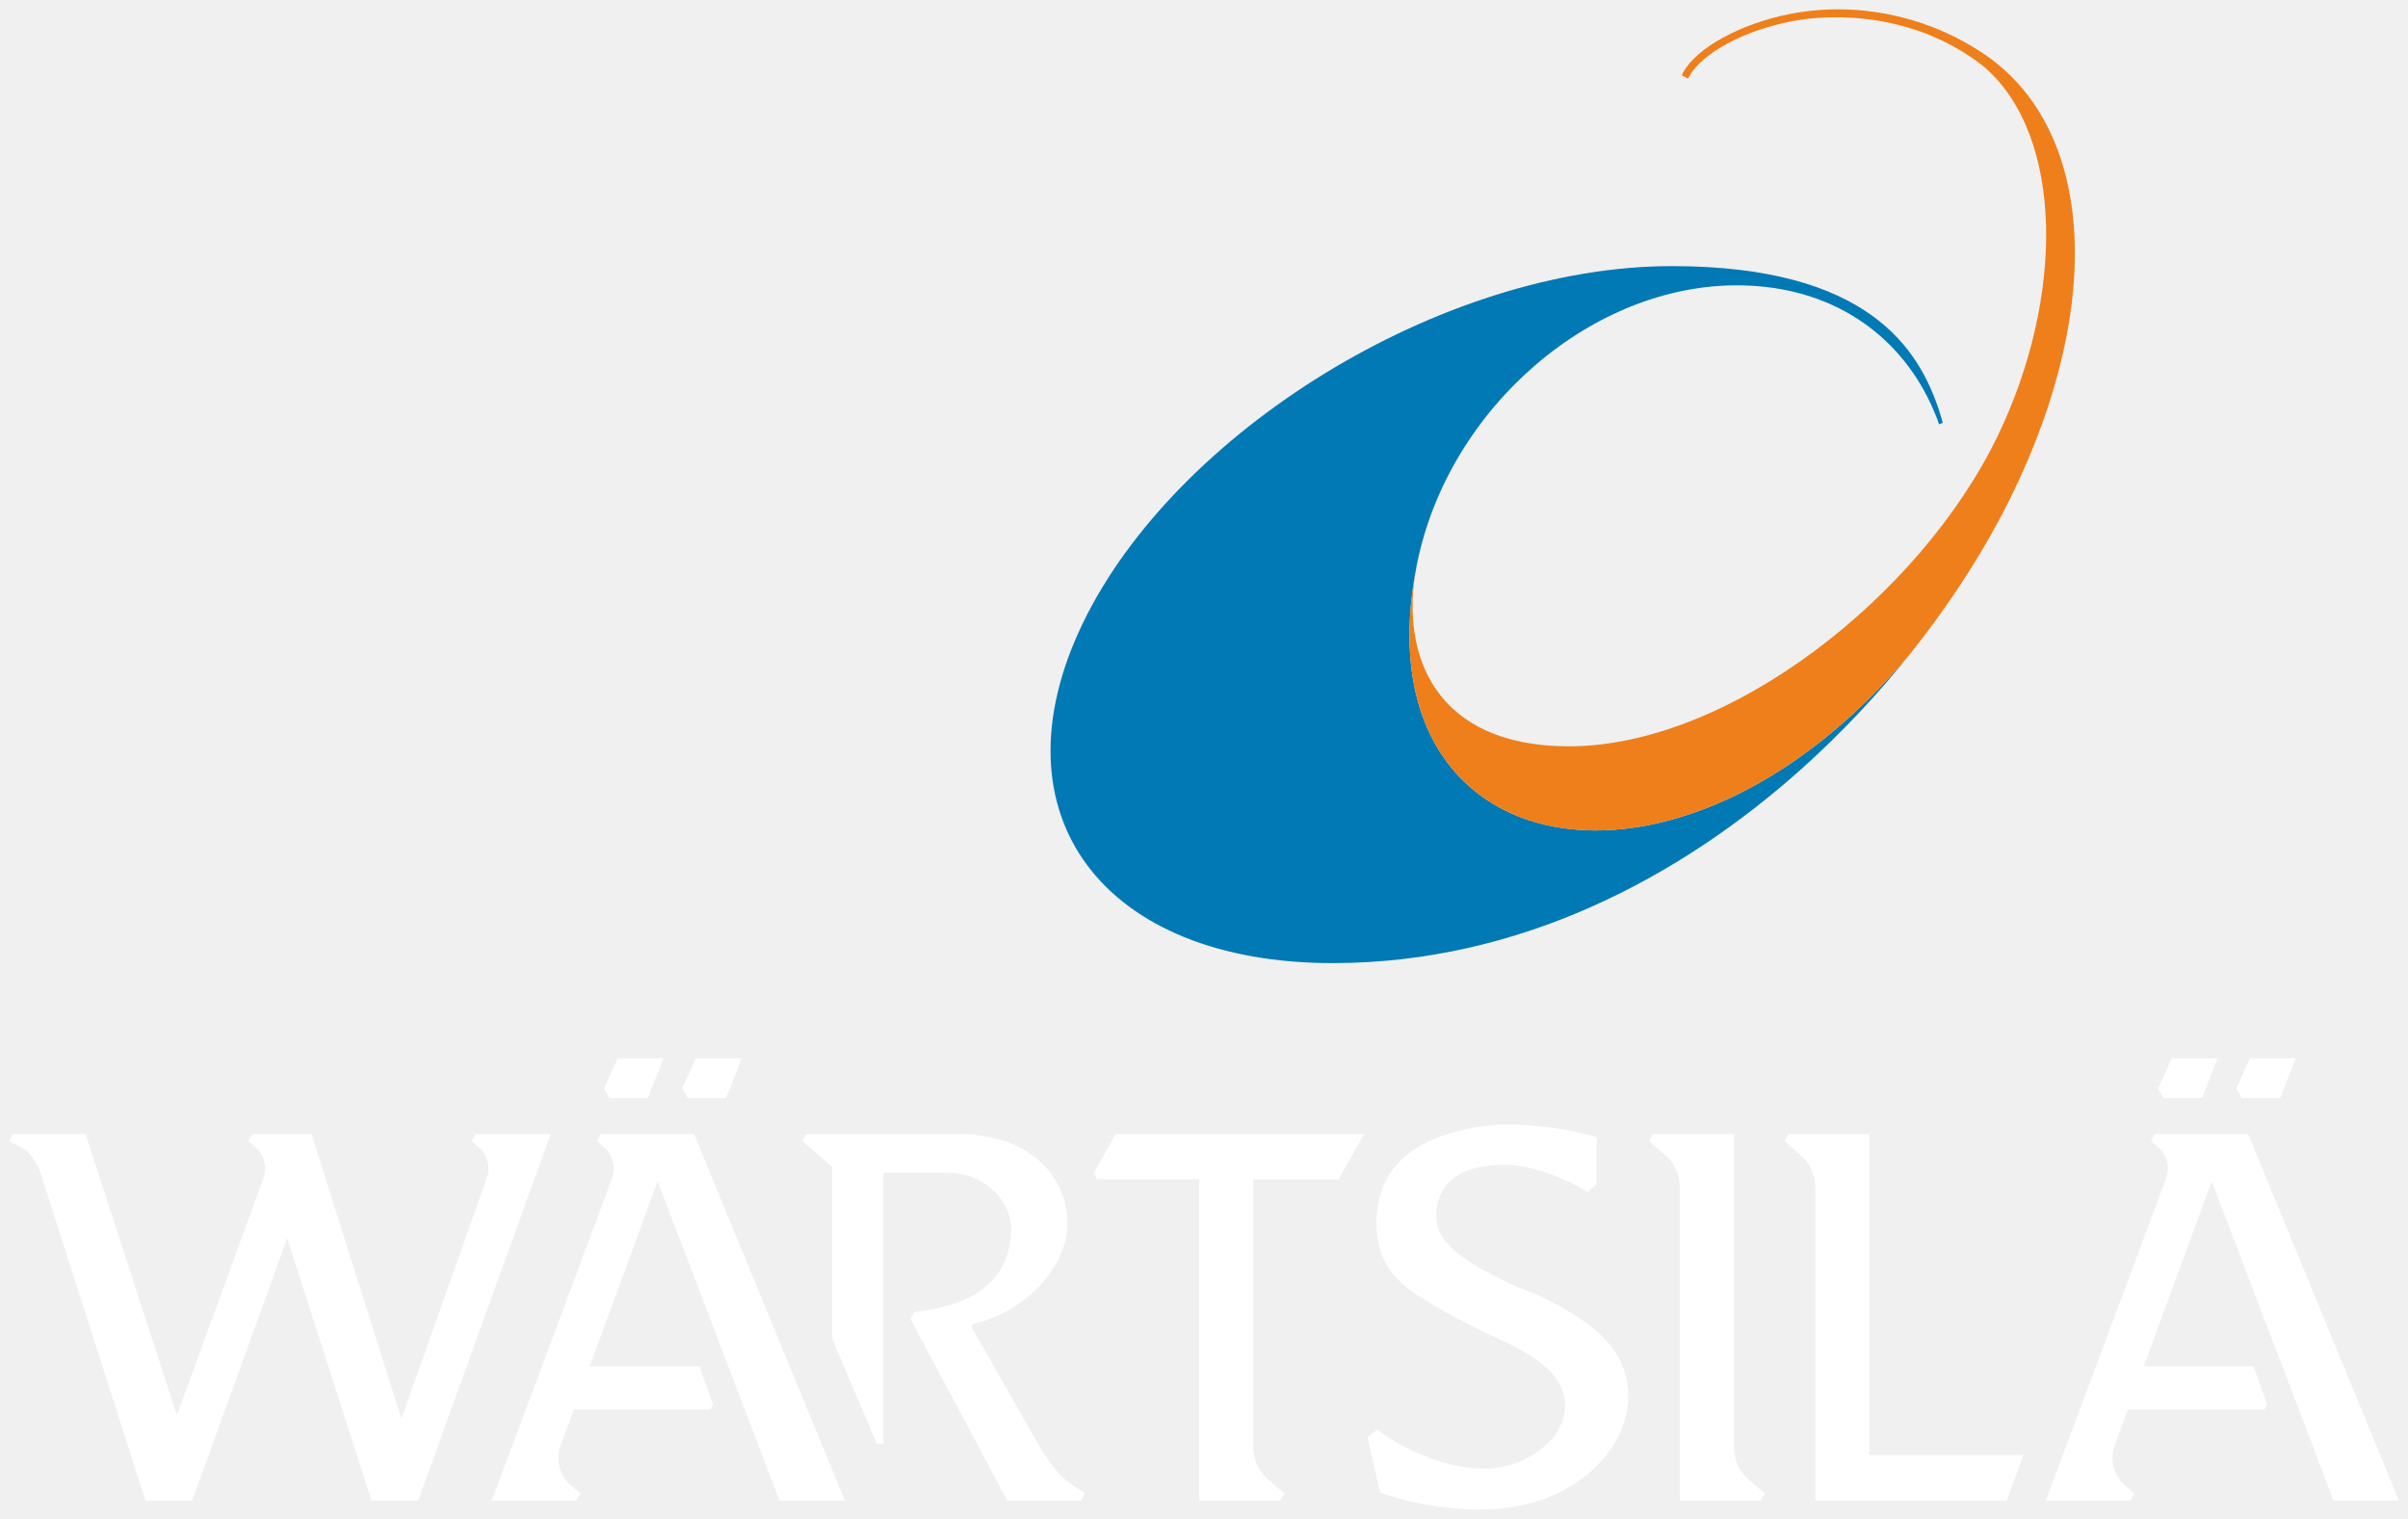
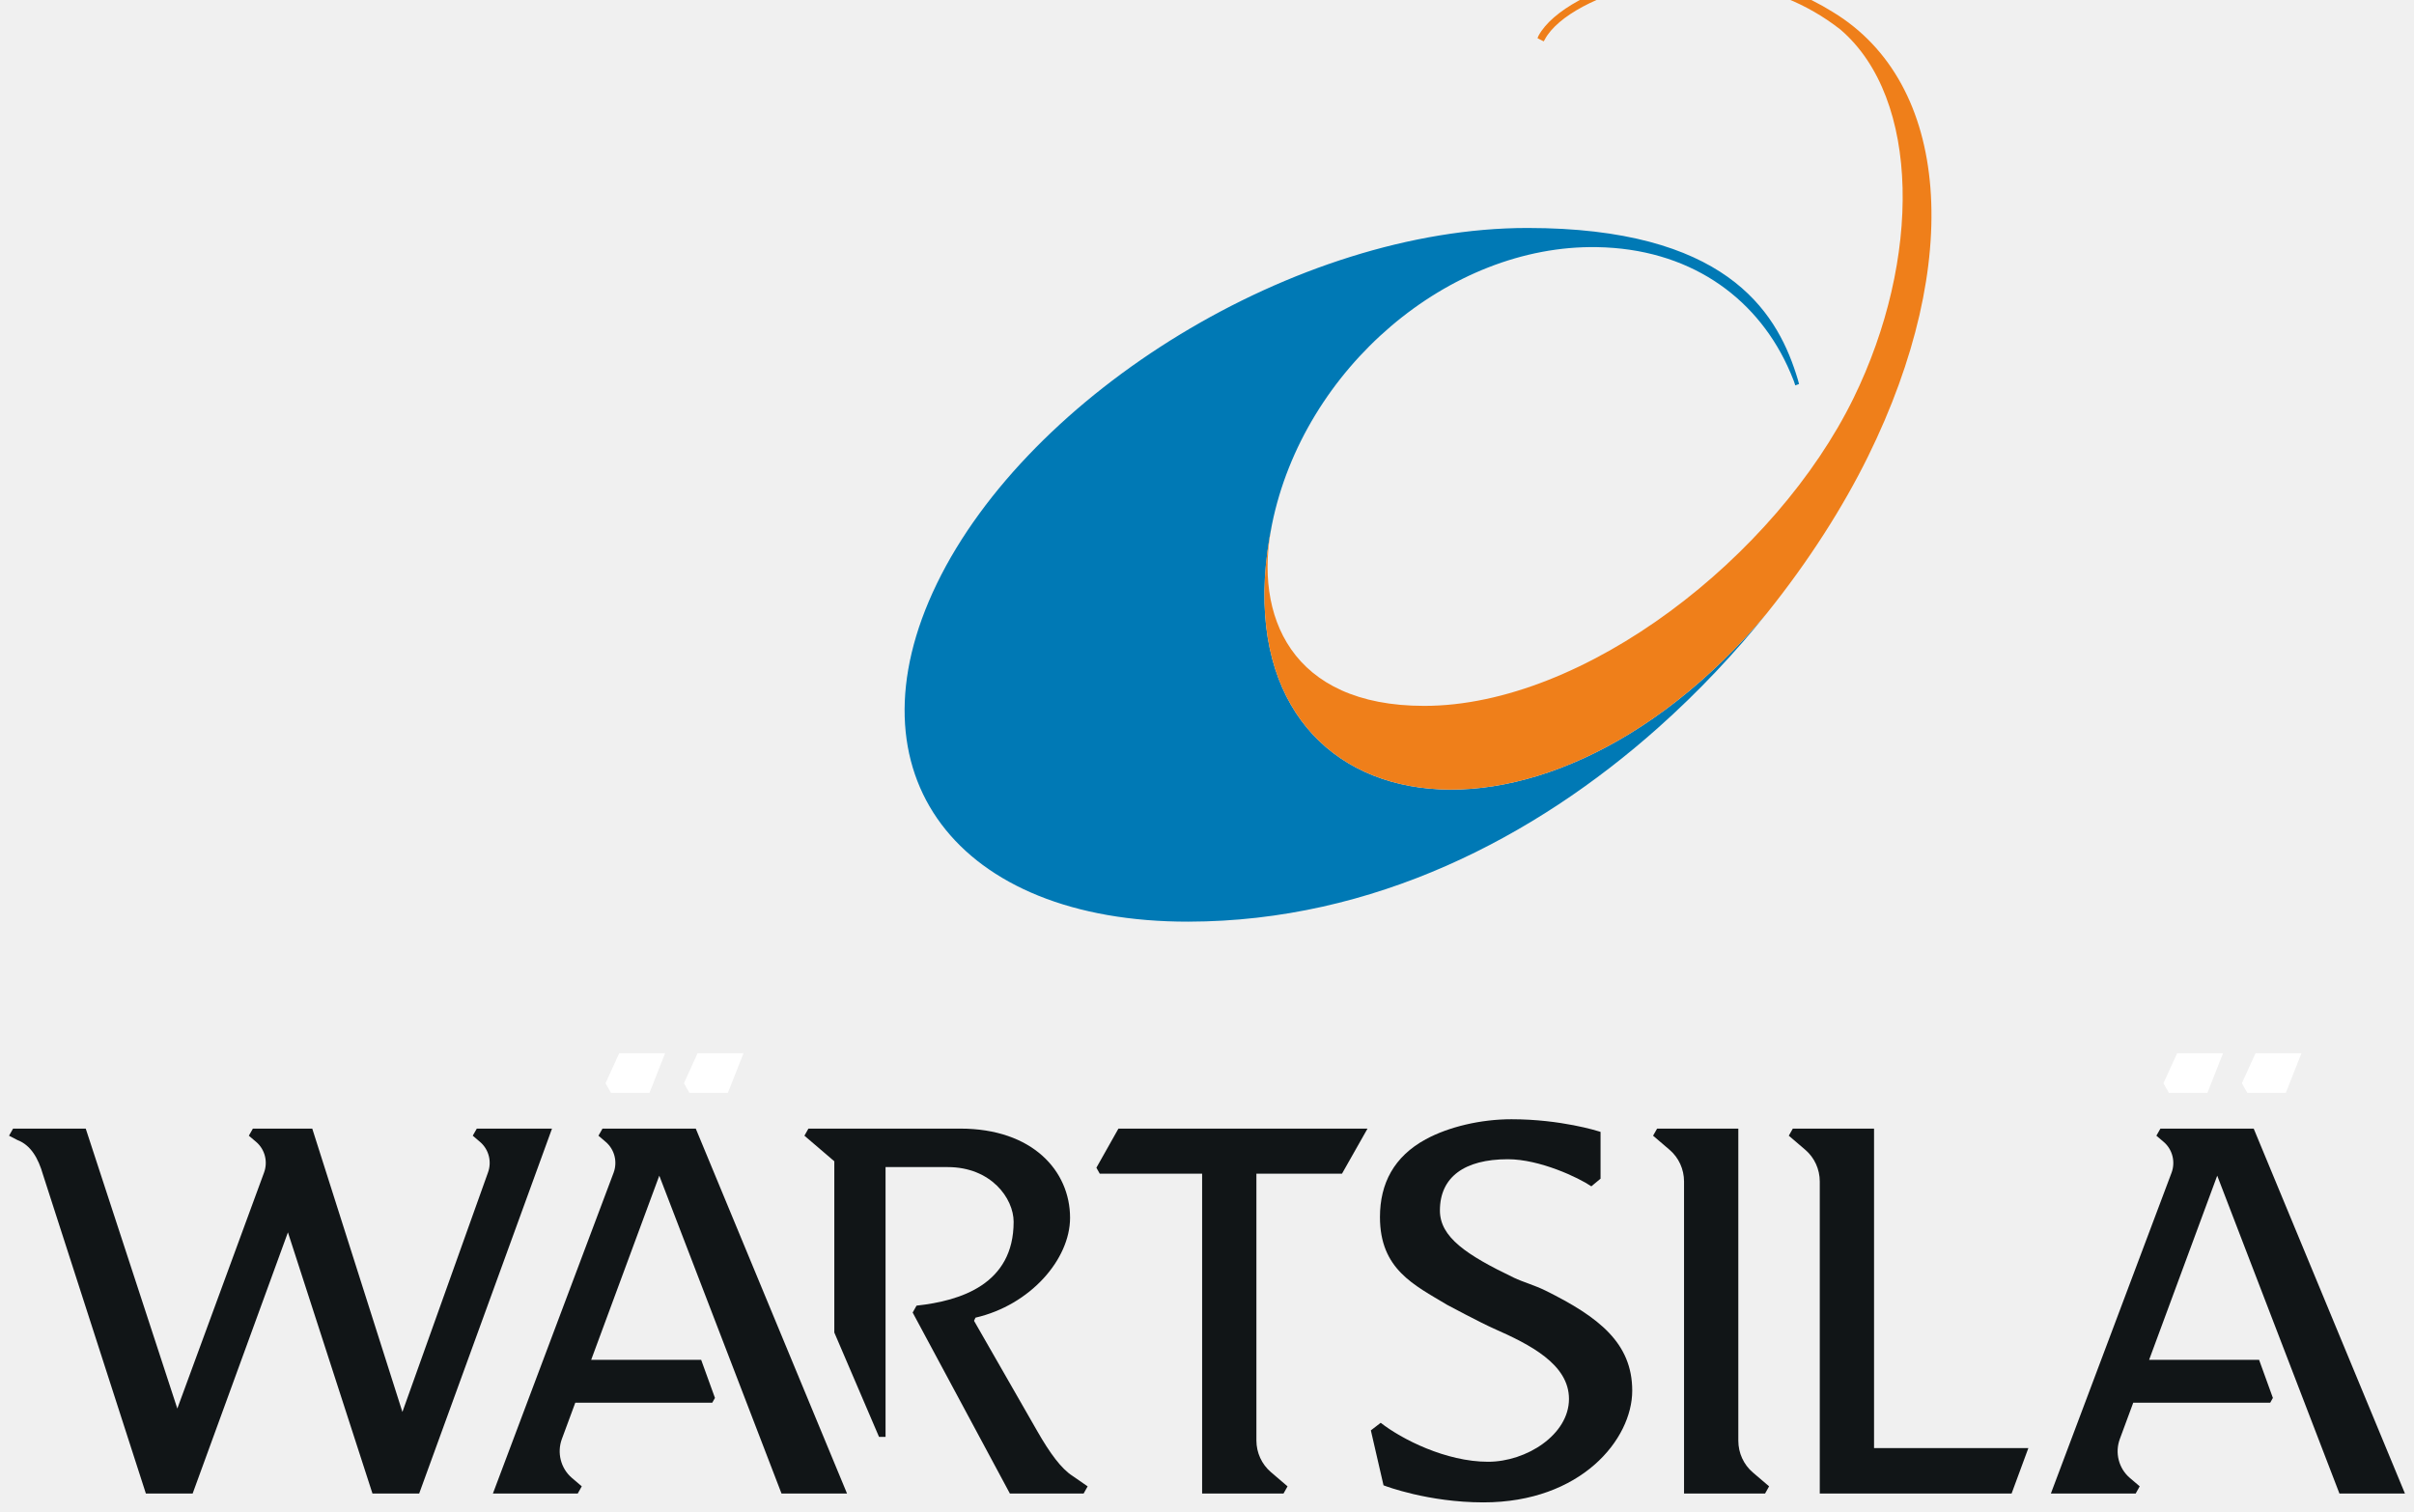
- <svg xmlns="http://www.w3.org/2000/svg" width="65" height="41" viewBox="0 0 65 41" fill="none">
-   <path fill-rule="evenodd" clip-rule="evenodd" d="M47.002 7.703C49.448 7.745 51.242 9.012 52.127 10.92C52.187 11.05 52.248 11.197 52.301 11.333C52.315 11.371 52.328 11.418 52.34 11.453L52.441 11.414C52.427 11.35 52.395 11.244 52.36 11.135C51.807 9.405 50.42 7.183 45.129 7.183C38.903 7.183 31.715 11.668 29.226 16.828C26.74 21.989 29.772 26.008 36.002 25.997C40.986 25.989 45.323 23.716 48.638 20.747C49.74 19.759 50.729 18.695 51.591 17.612C45.339 25.143 36.604 23.42 38.248 15.23C39.099 10.992 43.018 7.633 47.002 7.703Z" fill="#0079B5" />
-   <path fill-rule="evenodd" clip-rule="evenodd" d="M53.352 1.326C51.909 0.417 50.081 0.032 48.318 0.377C46.979 0.64 45.791 1.292 45.429 1.964C45.429 1.964 45.411 1.997 45.4 2.036L45.565 2.121C45.587 2.092 45.6 2.062 45.6 2.062C45.935 1.439 47.069 0.827 48.355 0.575C49.48 0.355 51.705 0.337 53.558 1.803C55.722 3.674 55.734 8.041 53.91 11.797C51.826 16.087 46.675 20.145 42.349 20.145C38.755 20.145 37.755 17.691 38.249 15.229C38.248 15.229 38.248 15.23 38.248 15.231C36.607 23.413 45.323 25.139 51.574 17.633C52.71 16.208 53.628 14.749 54.295 13.387C56.882 8.105 56.514 3.255 53.352 1.326Z" fill="#EF7F1A" />
-   <path fill-rule="evenodd" clip-rule="evenodd" d="M59.437 29.641L59.858 28.566H58.622L58.254 29.38L58.4 29.641H59.437Z" fill="white" />
-   <path fill-rule="evenodd" clip-rule="evenodd" d="M61.548 29.641L61.969 28.566H60.733L60.365 29.38L60.512 29.641H61.548Z" fill="white" />
-   <path fill-rule="evenodd" clip-rule="evenodd" d="M62.992 40.507H64.756L60.684 30.61H58.172L58.063 30.802L58.261 30.973C58.498 31.176 58.582 31.512 58.471 31.808L55.222 40.507H55.275H55.276H57.506L57.614 40.313L57.347 40.083C57.049 39.826 56.941 39.402 57.079 39.027L57.441 38.044H61.128L61.2 37.914L60.829 36.881H57.867L59.702 31.886L62.992 40.507Z" fill="white" />
-   <path fill-rule="evenodd" clip-rule="evenodd" d="M46.807 39.076V30.61H44.62L44.511 30.802L44.956 31.186C45.202 31.398 45.345 31.713 45.345 32.044V40.508H47.527L47.635 40.313L47.196 39.935C46.95 39.723 46.807 39.408 46.807 39.076Z" fill="white" />
-   <path fill-rule="evenodd" clip-rule="evenodd" d="M41.614 35.003C41.331 34.861 41.007 34.772 40.768 34.656C39.485 34.036 38.771 33.556 38.771 32.83C38.771 31.928 39.428 31.441 40.601 31.441C41.46 31.441 42.503 31.938 42.849 32.175L43.097 31.968V30.7L43.049 30.684C43.039 30.681 42.032 30.356 40.698 30.356C39.875 30.356 39.012 30.56 38.39 30.9C37.534 31.369 37.157 32.098 37.157 33.01C37.157 34.427 38.075 34.85 38.966 35.39C38.966 35.39 39.855 35.87 40.222 36.033C41.195 36.466 42.247 37.001 42.247 37.941C42.247 38.911 41.102 39.646 40.07 39.646C38.931 39.646 37.738 39.031 37.178 38.589L36.912 38.795L37.253 40.284L37.287 40.298C37.299 40.302 38.456 40.748 39.942 40.748C42.573 40.748 43.95 39.037 43.95 37.718C43.95 36.428 43.056 35.722 41.614 35.003Z" fill="white" />
-   <path fill-rule="evenodd" clip-rule="evenodd" d="M50.461 30.61H48.274L48.166 30.802L48.61 31.186C48.857 31.398 49 31.713 49 32.044V40.508H54.164L54.617 39.274H50.461V30.61Z" fill="white" />
-   <path fill-rule="evenodd" clip-rule="evenodd" d="M27.927 38.81L26.227 35.823L26.266 35.738C27.738 35.397 28.813 34.158 28.813 33.03C28.813 31.758 27.802 30.61 25.855 30.61H21.768L21.66 30.802L22.465 31.497V36.141L23.669 38.972H23.844V31.654H25.517C26.689 31.654 27.293 32.504 27.293 33.139C27.293 34.834 25.861 35.281 24.69 35.411L24.678 35.413L24.575 35.599L27.193 40.508H29.178L29.286 40.314L28.881 40.031C28.58 39.838 28.271 39.418 27.927 38.81Z" fill="white" />
-   <path fill-rule="evenodd" clip-rule="evenodd" d="M17.488 29.641L17.909 28.566H16.672L16.305 29.38L16.451 29.641H17.488Z" fill="white" />
-   <path fill-rule="evenodd" clip-rule="evenodd" d="M19.599 29.641L20.02 28.566H18.783L18.416 29.38L18.562 29.641H19.599Z" fill="white" />
-   <path fill-rule="evenodd" clip-rule="evenodd" d="M16.223 30.61L16.114 30.802L16.312 30.973C16.548 31.176 16.632 31.512 16.522 31.808L13.273 40.507H15.556L15.665 40.313L15.398 40.083C15.1 39.826 14.992 39.403 15.13 39.028L15.491 38.044H19.179L19.251 37.915L18.88 36.881H15.918L17.752 31.887L21.043 40.507H22.807L18.734 30.61H16.223Z" fill="white" />
-   <path fill-rule="evenodd" clip-rule="evenodd" d="M30.115 30.61L29.522 31.671L29.613 31.833H32.369V40.508H34.56L34.669 40.313L34.22 39.927C33.973 39.714 33.83 39.4 33.83 39.068V31.833H36.135L36.822 30.61H36.718H30.115Z" fill="white" />
-   <path fill-rule="evenodd" clip-rule="evenodd" d="M12.838 30.61L12.73 30.802L12.928 30.973C13.164 31.176 13.248 31.512 13.137 31.808L10.835 38.295L8.408 30.61H8.406H6.809L6.701 30.802L6.899 30.973C7.135 31.176 7.219 31.512 7.108 31.808L4.775 38.203L2.309 30.61H0.353L0.244 30.802L0.47 30.921C0.824 31.056 1.03 31.408 1.158 31.861L3.927 40.507H5.187L7.752 33.424L10.029 40.507H11.287L14.864 30.61H12.838Z" fill="white" />
+ <svg xmlns="http://www.w3.org/2000/svg" width="99" height="62" viewBox="0 0 99 62" fill="none">
+   <g clip-path="url(#clip0)">
+     <path fill-rule="evenodd" clip-rule="evenodd" d="M65.495 10.136C69.221 10.2 71.952 12.116 73.3 15.001C73.393 15.198 73.486 15.421 73.566 15.626C73.588 15.683 73.607 15.755 73.626 15.807L73.78 15.749C73.758 15.651 73.709 15.492 73.656 15.327C72.813 12.71 70.701 9.35 62.643 9.35C53.159 9.35 42.211 16.132 38.422 23.936C34.635 31.741 39.253 37.817 48.741 37.801C56.332 37.788 62.937 34.352 67.986 29.861C69.666 28.367 71.172 26.759 72.485 25.12C62.963 36.51 49.659 33.904 52.163 21.518C53.458 15.11 59.427 10.03 65.495 10.136Z" fill="#0079B5" />
+     <path fill-rule="evenodd" clip-rule="evenodd" d="M75.166 0.493C72.969 -0.881 70.184 -1.464 67.5 -0.941C65.461 -0.544 63.651 0.442 63.1 1.459C63.1 1.459 63.073 1.507 63.055 1.567L63.307 1.696C63.34 1.651 63.36 1.607 63.36 1.607C63.871 0.664 65.597 -0.262 67.556 -0.642C69.27 -0.976 72.658 -1.002 75.481 1.215C78.777 4.044 78.794 10.648 76.016 16.327C72.843 22.815 64.997 28.951 58.408 28.951C52.934 28.951 51.411 25.241 52.164 21.517C52.163 21.518 52.163 21.519 52.162 21.52C49.662 33.893 62.938 36.504 72.459 25.153C74.189 22.998 75.588 20.792 76.604 18.732C80.543 10.744 79.983 3.41 75.166 0.493Z" fill="#EF7F1A" />
+     <path fill-rule="evenodd" clip-rule="evenodd" d="M90.527 44.823L91.168 43.198H89.286L88.725 44.428L88.948 44.823H90.527Z" fill="white" />
+     <path fill-rule="evenodd" clip-rule="evenodd" d="M93.743 44.823L94.384 43.198H92.501L91.941 44.428L92.164 44.823H93.743Z" fill="white" />
+     <path fill-rule="evenodd" clip-rule="evenodd" d="M95.942 61.256H98.629L92.426 46.289H88.6L88.435 46.58L88.737 46.837C89.096 47.145 89.224 47.653 89.057 48.1L84.108 61.256H84.189H84.189H87.586L87.751 60.961L87.344 60.614C86.89 60.225 86.726 59.585 86.936 59.018L87.486 57.531H93.103L93.213 57.335L92.647 55.772H88.137L90.93 48.219L95.942 61.256Z" fill="#111517" />
+     <path fill-rule="evenodd" clip-rule="evenodd" d="M71.29 59.091V46.289H67.959L67.794 46.58L68.471 47.159C68.847 47.48 69.064 47.956 69.064 48.458V61.256H72.387L72.552 60.961L71.883 60.39C71.508 60.069 71.29 59.593 71.29 59.091Z" fill="#111517" />
+     <path fill-rule="evenodd" clip-rule="evenodd" d="M63.381 52.932C62.95 52.718 62.458 52.582 62.092 52.407C60.138 51.47 59.052 50.743 59.052 49.646C59.052 48.282 60.052 47.545 61.839 47.545C63.147 47.545 64.735 48.297 65.262 48.656L65.64 48.343V46.424L65.567 46.401C65.552 46.396 64.019 45.905 61.986 45.905C60.733 45.905 59.419 46.213 58.471 46.727C57.168 47.436 56.593 48.539 56.593 49.918C56.593 52.06 57.992 52.701 59.348 53.517C59.348 53.517 60.701 54.242 61.261 54.49C62.743 55.144 64.345 55.953 64.345 57.376C64.345 58.842 62.601 59.953 61.029 59.953C59.295 59.953 57.478 59.023 56.624 58.355L56.22 58.666L56.739 60.919L56.791 60.938C56.809 60.945 58.571 61.619 60.835 61.619C64.842 61.619 66.939 59.032 66.939 57.038C66.939 55.087 65.577 54.02 63.381 52.932Z" fill="#111517" />
+     <path fill-rule="evenodd" clip-rule="evenodd" d="M76.856 46.289H73.525L73.36 46.58L74.037 47.159C74.413 47.48 74.63 47.956 74.63 48.458V61.256H82.497L83.185 59.391H76.856V46.289Z" fill="#111517" />
+     <path fill-rule="evenodd" clip-rule="evenodd" d="M42.535 58.689L39.946 54.172L40.005 54.043C42.248 53.528 43.884 51.654 43.884 49.948C43.884 48.024 42.344 46.289 39.379 46.289H33.154L32.99 46.58L34.216 47.629V54.653L36.05 58.934H36.317V47.867H38.864C40.649 47.867 41.57 49.153 41.57 50.112C41.57 52.676 39.389 53.352 37.604 53.548L37.587 53.552L37.429 53.833L41.416 61.256H44.44L44.605 60.962L43.988 60.535C43.53 60.244 43.059 59.608 42.535 58.689Z" fill="#111517" />
+     <path fill-rule="evenodd" clip-rule="evenodd" d="M26.635 44.823L27.276 43.198H25.394L24.833 44.428L25.056 44.823H26.635Z" fill="white" />
+     <path fill-rule="evenodd" clip-rule="evenodd" d="M29.851 44.823L30.492 43.198H28.608L28.049 44.428L28.272 44.823H29.851Z" fill="white" />
+     <path fill-rule="evenodd" clip-rule="evenodd" d="M24.709 46.289L24.543 46.58L24.844 46.837C25.204 47.145 25.332 47.652 25.164 48.1L20.215 61.255H23.694L23.859 60.961L23.452 60.614C22.998 60.225 22.834 59.585 23.043 59.018L23.593 57.531H29.21L29.321 57.335L28.755 55.772H24.245L27.038 48.219L32.05 61.255H34.737L28.534 46.289H24.709Z" fill="#111517" />
+     <path fill-rule="evenodd" clip-rule="evenodd" d="M45.868 46.289L44.964 47.893L45.102 48.138H49.3V61.256H52.638L52.803 60.962L52.12 60.377C51.744 60.056 51.526 59.58 51.526 59.079V48.138H55.036L56.083 46.289H55.925H45.868Z" fill="#111517" />
+     <path fill-rule="evenodd" clip-rule="evenodd" d="M19.554 46.289L19.388 46.58L19.69 46.837C20.049 47.145 20.178 47.652 20.009 48.1L16.503 57.91L12.806 46.289H12.804H10.371L10.205 46.58L10.508 46.837C10.867 47.145 10.995 47.652 10.826 48.1L7.272 57.771L3.516 46.289H0.537L0.371 46.58L0.716 46.759C1.255 46.963 1.569 47.495 1.764 48.18L5.982 61.255H7.901L11.808 50.544L15.275 61.255H17.191L22.638 46.289H19.554Z" fill="#111517" />
+   </g>
+   <defs>
+     <clipPath id="clip0">
+       <rect width="99" height="62" fill="white" />
+     </clipPath>
+   </defs>
</svg>
